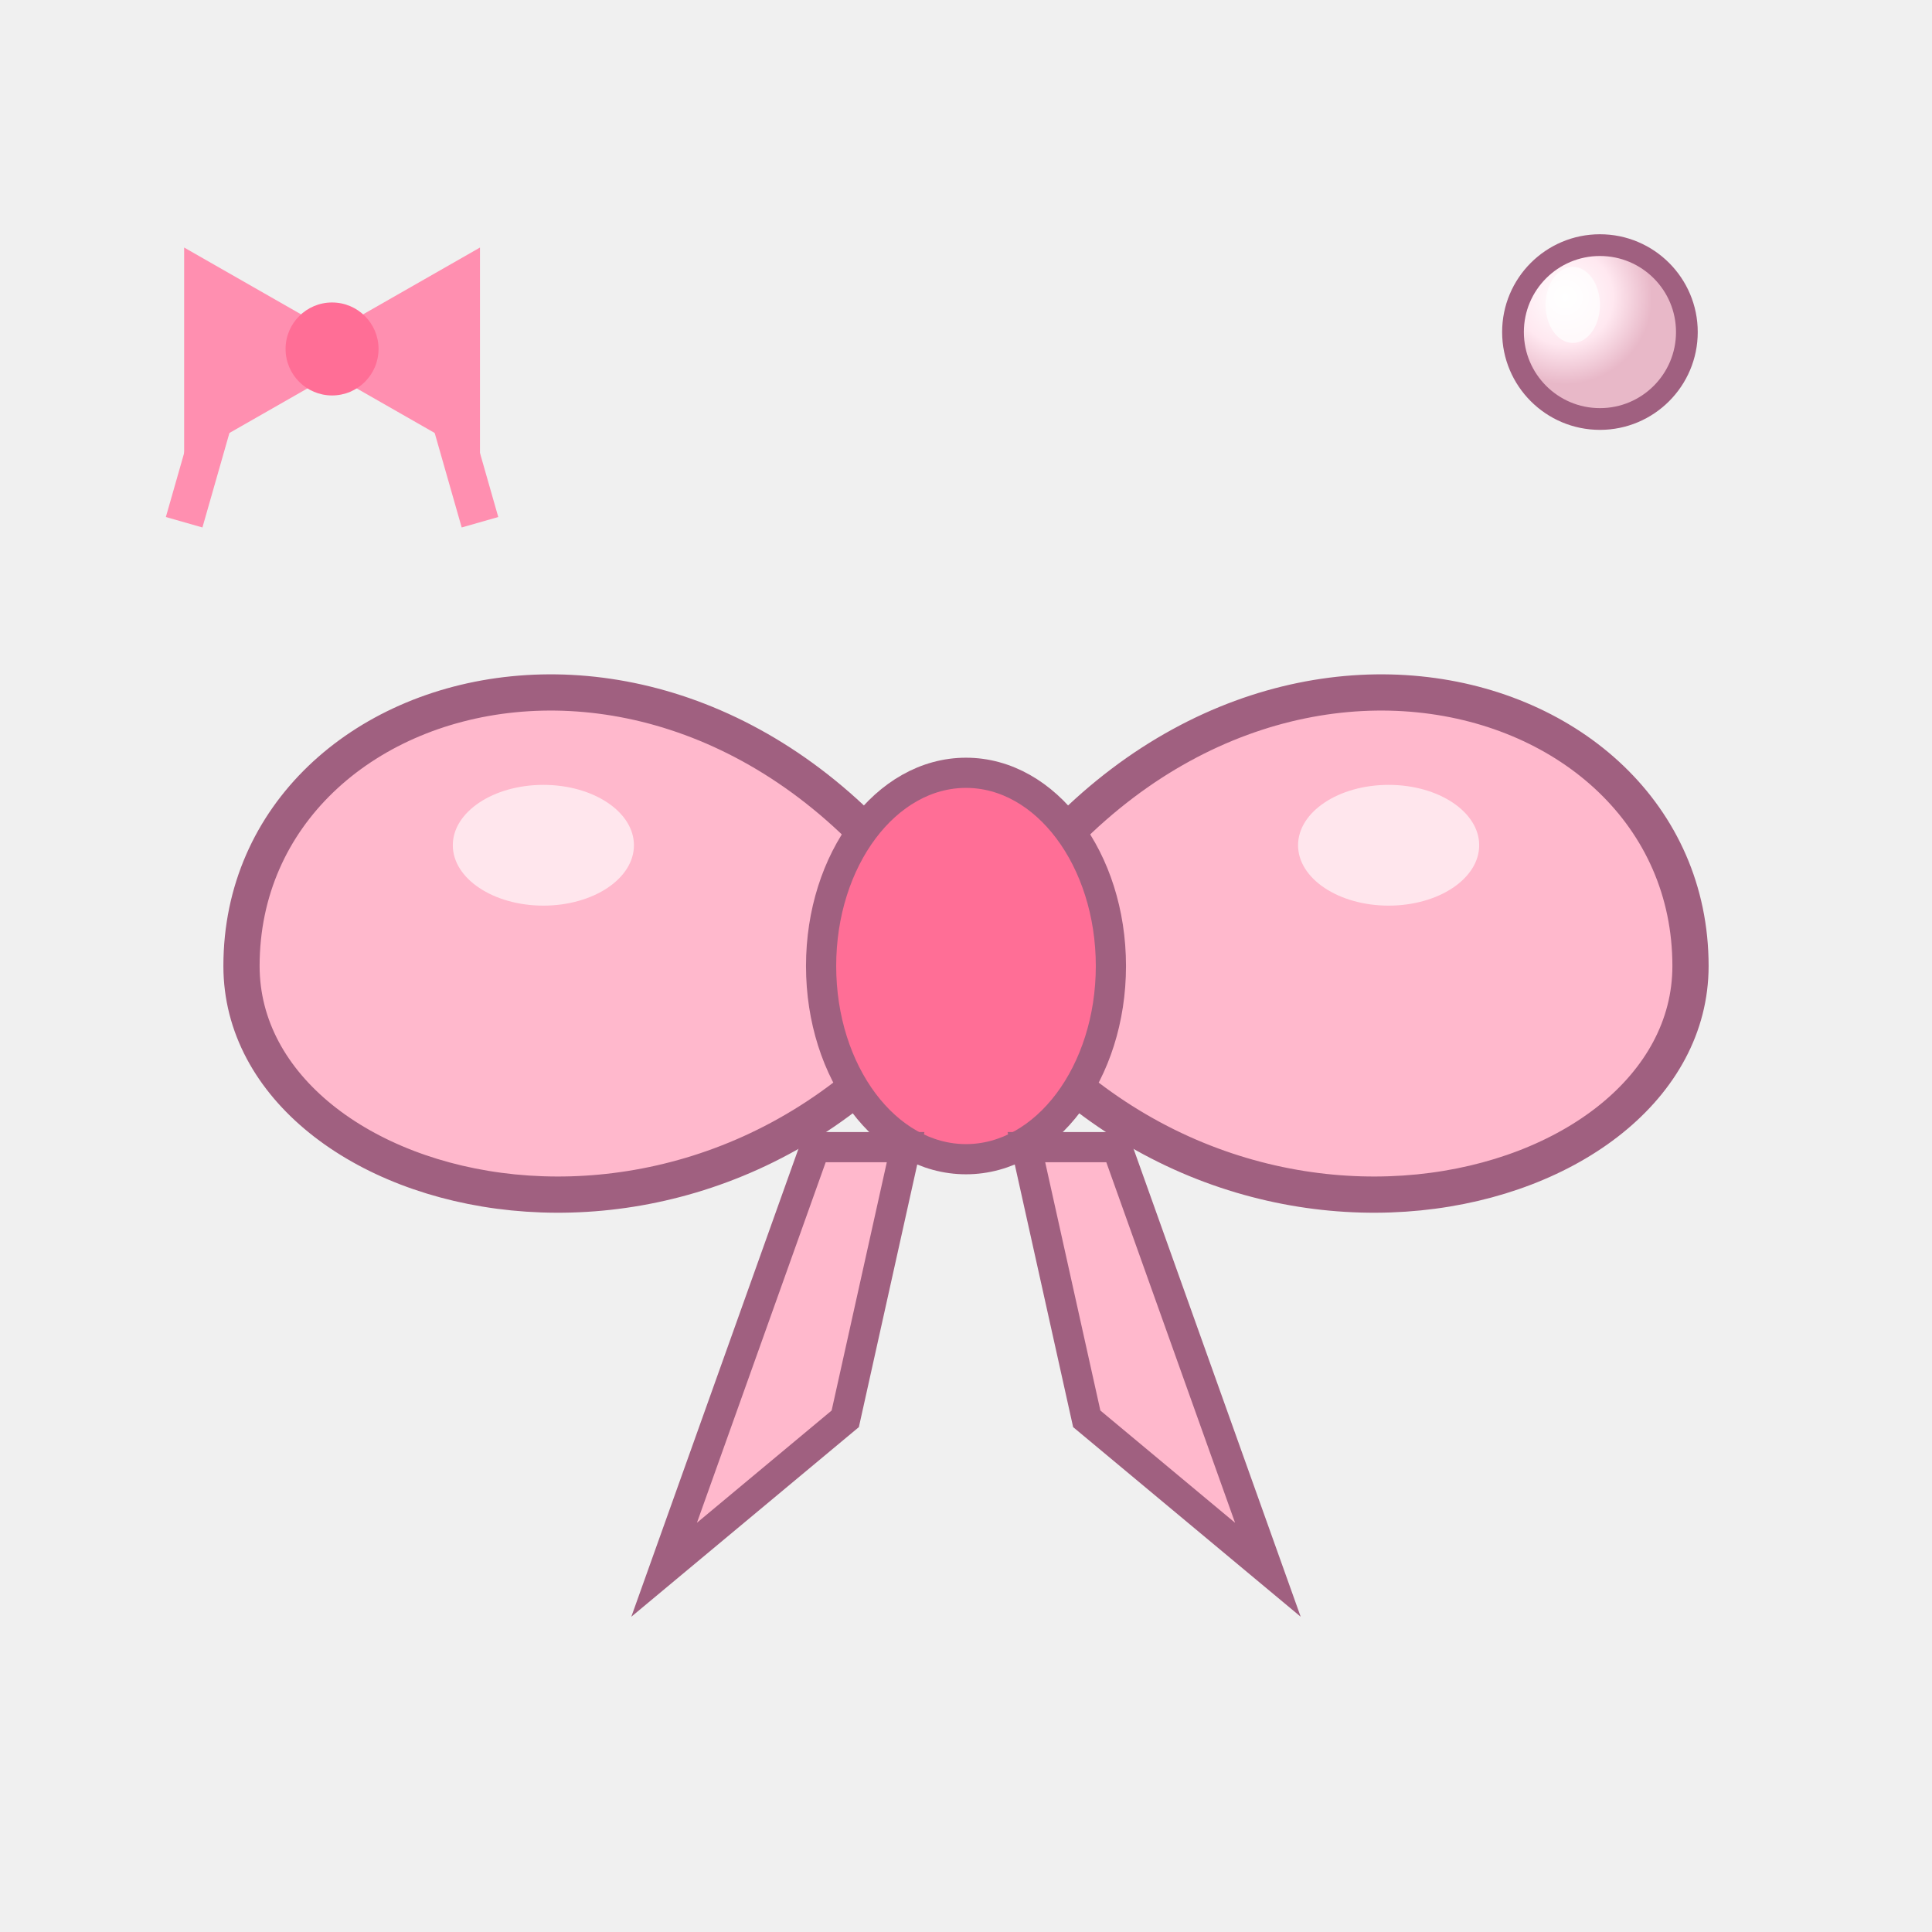
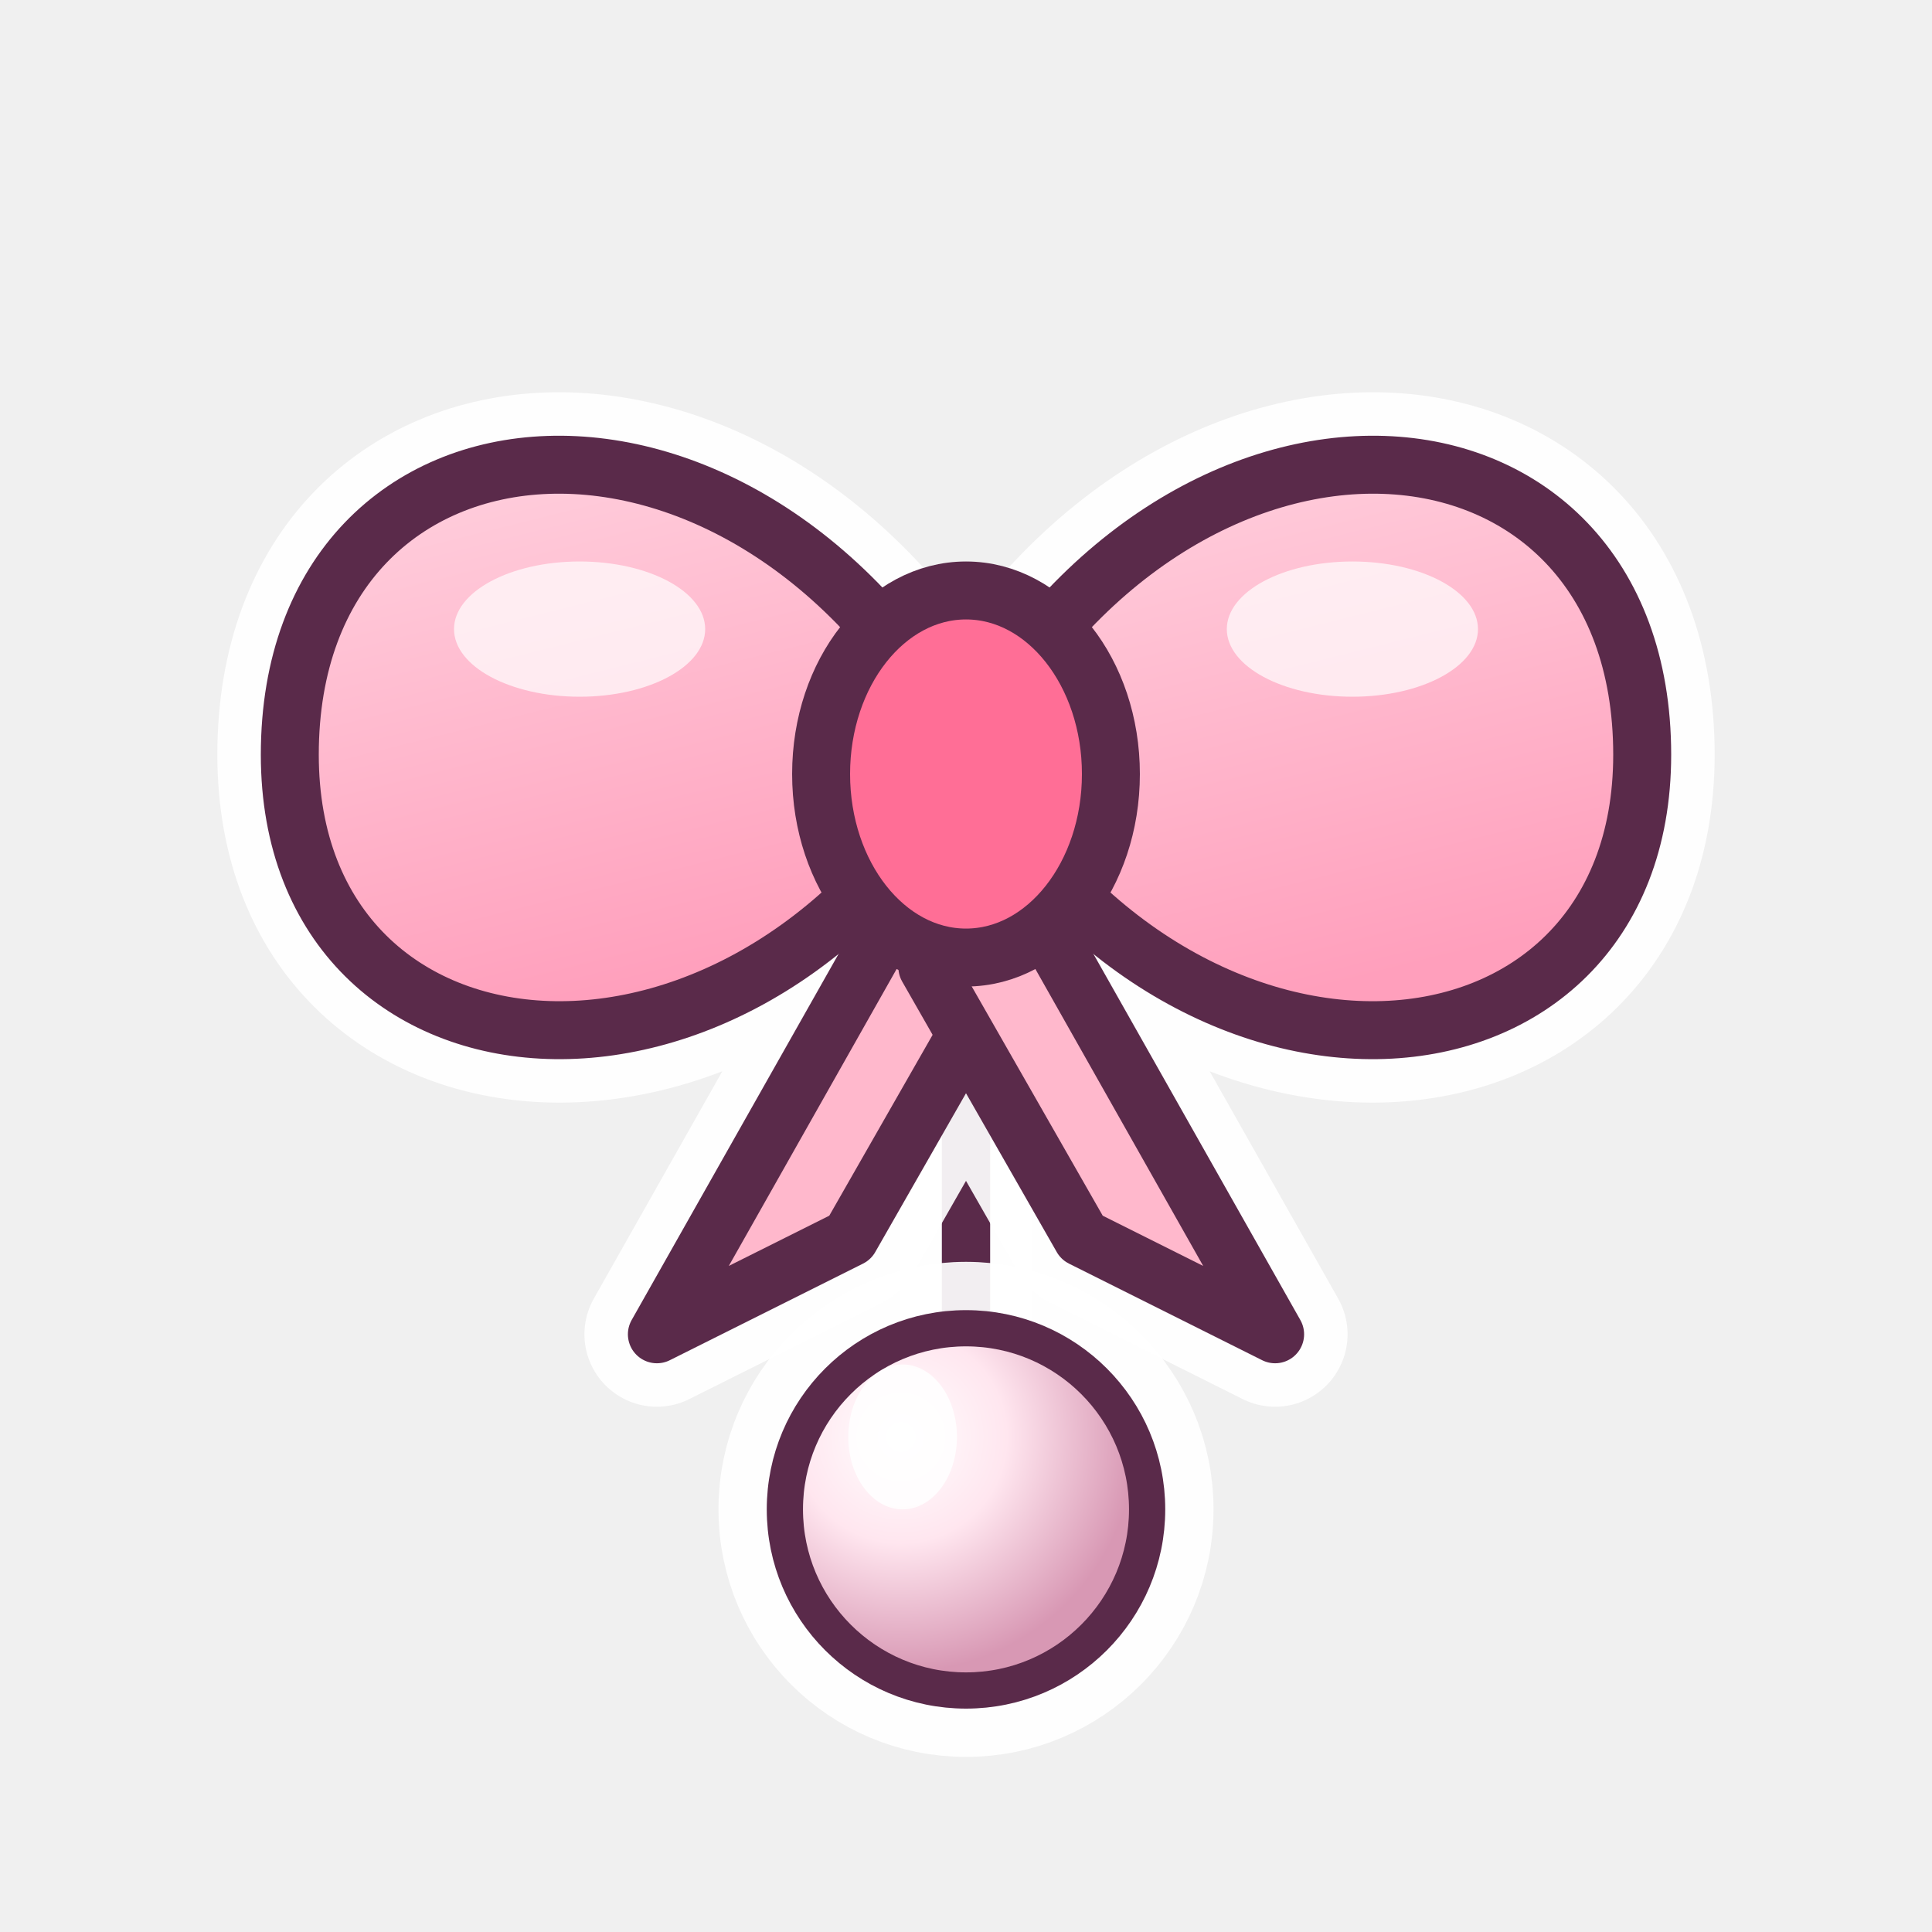
<svg xmlns="http://www.w3.org/2000/svg" viewBox="0 0 32 32" width="32" height="32">
  <defs>
-     <radialGradient id="coq_prl" cx="30%" cy="30%" r="50%">
+     <radialGradient id="coq_prl" cx="32%" cy="30%" r="65%">
      <stop offset="0%" stop-color="#FFFFFF" />
-       <stop offset="55%" stop-color="#FFE8F0" />
-       <stop offset="100%" stop-color="#E8B8C8" />
+       <stop offset="45%" stop-color="#FFE6EF" />
+       <stop offset="100%" stop-color="#D898B4" />
    </radialGradient>
+     <linearGradient id="coq_pt" x1="0%" y1="0%" x2="100%" y2="100%">
+       <stop offset="0%" stop-color="#FFEEF4" />
+       <stop offset="100%" stop-color="#F4B8CE" />
+     </linearGradient>
+     <linearGradient id="coq_satin" x1="0%" y1="0%" x2="30%" y2="100%">
+       <stop offset="0%" stop-color="#FFD2DF" />
+       <stop offset="100%" stop-color="#FF9FBC" />
+     </linearGradient>
  </defs>
-   <path d="M 16 16 C 12 9, 4 11, 4 16 C 4 20, 12 22, 16 16 Z" fill="#FFB8CC" stroke="#A06080" stroke-width="0.6" />
-   <path d="M 16 16 C 20 9, 28 11, 28 16 C 28 20, 20 22, 16 16 Z" fill="#FFB8CC" stroke="#A06080" stroke-width="0.6" />
-   <ellipse cx="16" cy="16" rx="2.4" ry="3.2" fill="#FF6E96" stroke="#A06080" stroke-width="0.5" />
-   <path d="M 13.5 19 L 11 26 L 14 23.5 L 15 19 Z" fill="#FFB8CC" stroke="#A06080" stroke-width="0.5" />
-   <path d="M 18.5 19 L 21 26 L 18 23.5 L 17 19 Z" fill="#FFB8CC" stroke="#A06080" stroke-width="0.5" />
-   <ellipse cx="9" cy="14" rx="1.5" ry="1" fill="#FFFFFF" opacity="0.65" />
-   <ellipse cx="23" cy="14" rx="1.5" ry="1" fill="#FFFFFF" opacity="0.65" />
-   <g transform="translate(26.5 5.5)">
+   <line x1="16" y1="15" x2="16" y2="22" stroke="#FFFFFF" stroke-width="2.2" opacity="0.9" stroke-linecap="round" />
+   <line x1="16" y1="15" x2="16" y2="22" stroke="#5A2A4A" stroke-width="0.8" stroke-linecap="round" />
+   <g transform="translate(16 12.5) scale(1.6)">
    <g>
-       <animateTransform attributeName="transform" type="translate" values="0 0; 0.3 -1.4; 0 0" dur="0.9s" begin="0s" repeatCount="indefinite" additive="sum" />
-       <circle cx="0" cy="0" r="1.44" fill="url(#coq_prl)" stroke="#A06080" stroke-width="0.36" />
-       <ellipse cx="-0.45" cy="-0.45" rx="0.45" ry="0.63" fill="#FFFFFF" opacity="0.7" />
+       <animateTransform attributeName="transform" type="translate" values="0 0; 0 -0.8; 0 0" dur="2s" begin="0s" repeatCount="indefinite" additive="sum" />
+       <path d="M-0.6,1.4 L-3.2,6 L-1.2,5 L0.4,2.2 ZM0.6,1.4 L3.2,6 L1.2,5 L-0.4,2.2 ZM0,0 C-2.2,-4.2 -7,-3.8 -7,0 C-7,3.6 -2.2,4 0,0 ZM0,0 C2.2,-4.2 7,-3.8 7,0 C7,3.6 2.2,4 0,0 Z" fill="#FFFFFF" stroke="#FFFFFF" stroke-width="1.5" stroke-linejoin="round" opacity="0.92" />
+       <g>
+         <animateTransform attributeName="transform" type="rotate" values="0 0 0; -6 0 0; 0 0 0; 5 0 0; 0 0 0" dur="1.4s" begin="0s" repeatCount="indefinite" additive="sum" />
+         <path d="M-0.6,1.4 L-3.2,6 L-1.2,5 L0.4,2.2 Z" fill="#FFB8CC" stroke="#5A2A4A" stroke-width="0.60" stroke-linejoin="round" />
+       </g>
+       <g>
+         <animateTransform attributeName="transform" type="rotate" values="0 0 0; 6 0 0; 0 0 0; -5 0 0; 0 0 0" dur="1.4s" begin="0s" repeatCount="indefinite" additive="sum" />
+         <path d="M0.6,1.4 L3.2,6 L1.2,5 L-0.4,2.2 Z" fill="#FFB8CC" stroke="#5A2A4A" stroke-width="0.60" stroke-linejoin="round" />
+       </g>
+       <path d="M0,0 C-2.2,-4.2 -7,-3.8 -7,0 C-7,3.6 -2.2,4 0,0 Z" fill="url(#coq_satin)" stroke="#5A2A4A" stroke-width="0.60" stroke-linejoin="round" />
+       <path d="M0,0 C2.2,-4.2 7,-3.8 7,0 C7,3.6 2.2,4 0,0 Z" fill="url(#coq_satin)" stroke="#5A2A4A" stroke-width="0.60" stroke-linejoin="round" />
+       <ellipse cx="-4" cy="-1.3" rx="1.3" ry="0.7" fill="#FFFFFF" opacity="0.7" />
+       <ellipse cx="4" cy="-1.3" rx="1.3" ry="0.7" fill="#FFFFFF" opacity="0.7" />
+       <ellipse cx="0" cy="0.2" rx="1.5" ry="1.9" fill="#FF6E96" stroke="#5A2A4A" stroke-width="0.60" />
    </g>
  </g>
-   <g transform="translate(5.5 5.5) scale(0.7)">
-     <path d="M 0 0 L -3.5 -2 L -3.5 3 L 0 1 Z" fill="#FF8FB0" />
-     <path d="M 0 0 L 3.5 -2 L 3.5 3 L 0 1 Z" fill="#FF8FB0" />
-     <circle cx="0" cy="0.4" r="1.1" fill="#FF6E96" />
+   <g transform="translate(16 25)">
    <g>
-       <animateTransform attributeName="transform" type="rotate" values="0 0 0.4; -8 0 0.4; 0 0 0.4; 8 0 0.4; 0 0 0.4" dur="0.5s" begin="0.2s" repeatCount="indefinite" additive="sum" />
-       <path d="M -2.5 1 L -3.5 4.5" stroke="#FF8FB0" stroke-width="0.9" fill="none" />
-     </g>
-     <g>
-       <animateTransform attributeName="transform" type="rotate" values="0 0 0.4; 8 0 0.4; 0 0 0.4; -8 0 0.4; 0 0 0.4" dur="0.5s" begin="0.2s" repeatCount="indefinite" additive="sum" />
-       <path d="M 2.5 1 L 3.5 4.5" stroke="#FF8FB0" stroke-width="0.9" fill="none" />
+       <animateTransform attributeName="transform" type="translate" values="0 0; 0 -1.2; 0 0" dur="1.6s" begin="0.3s" repeatCount="indefinite" additive="sum" />
+       <circle r="3.0" fill="#FFFFFF" stroke="#FFFFFF" stroke-width="2.2" opacity="0.92" />
+       <circle r="3.0" fill="url(#coq_prl)" stroke="#5A2A4A" stroke-width="0.6" />
+       <ellipse cx="-1.05" cy="-1.20" rx="0.90" ry="1.20" fill="#FFFFFF" opacity="0.85" />
    </g>
  </g>
</svg>
